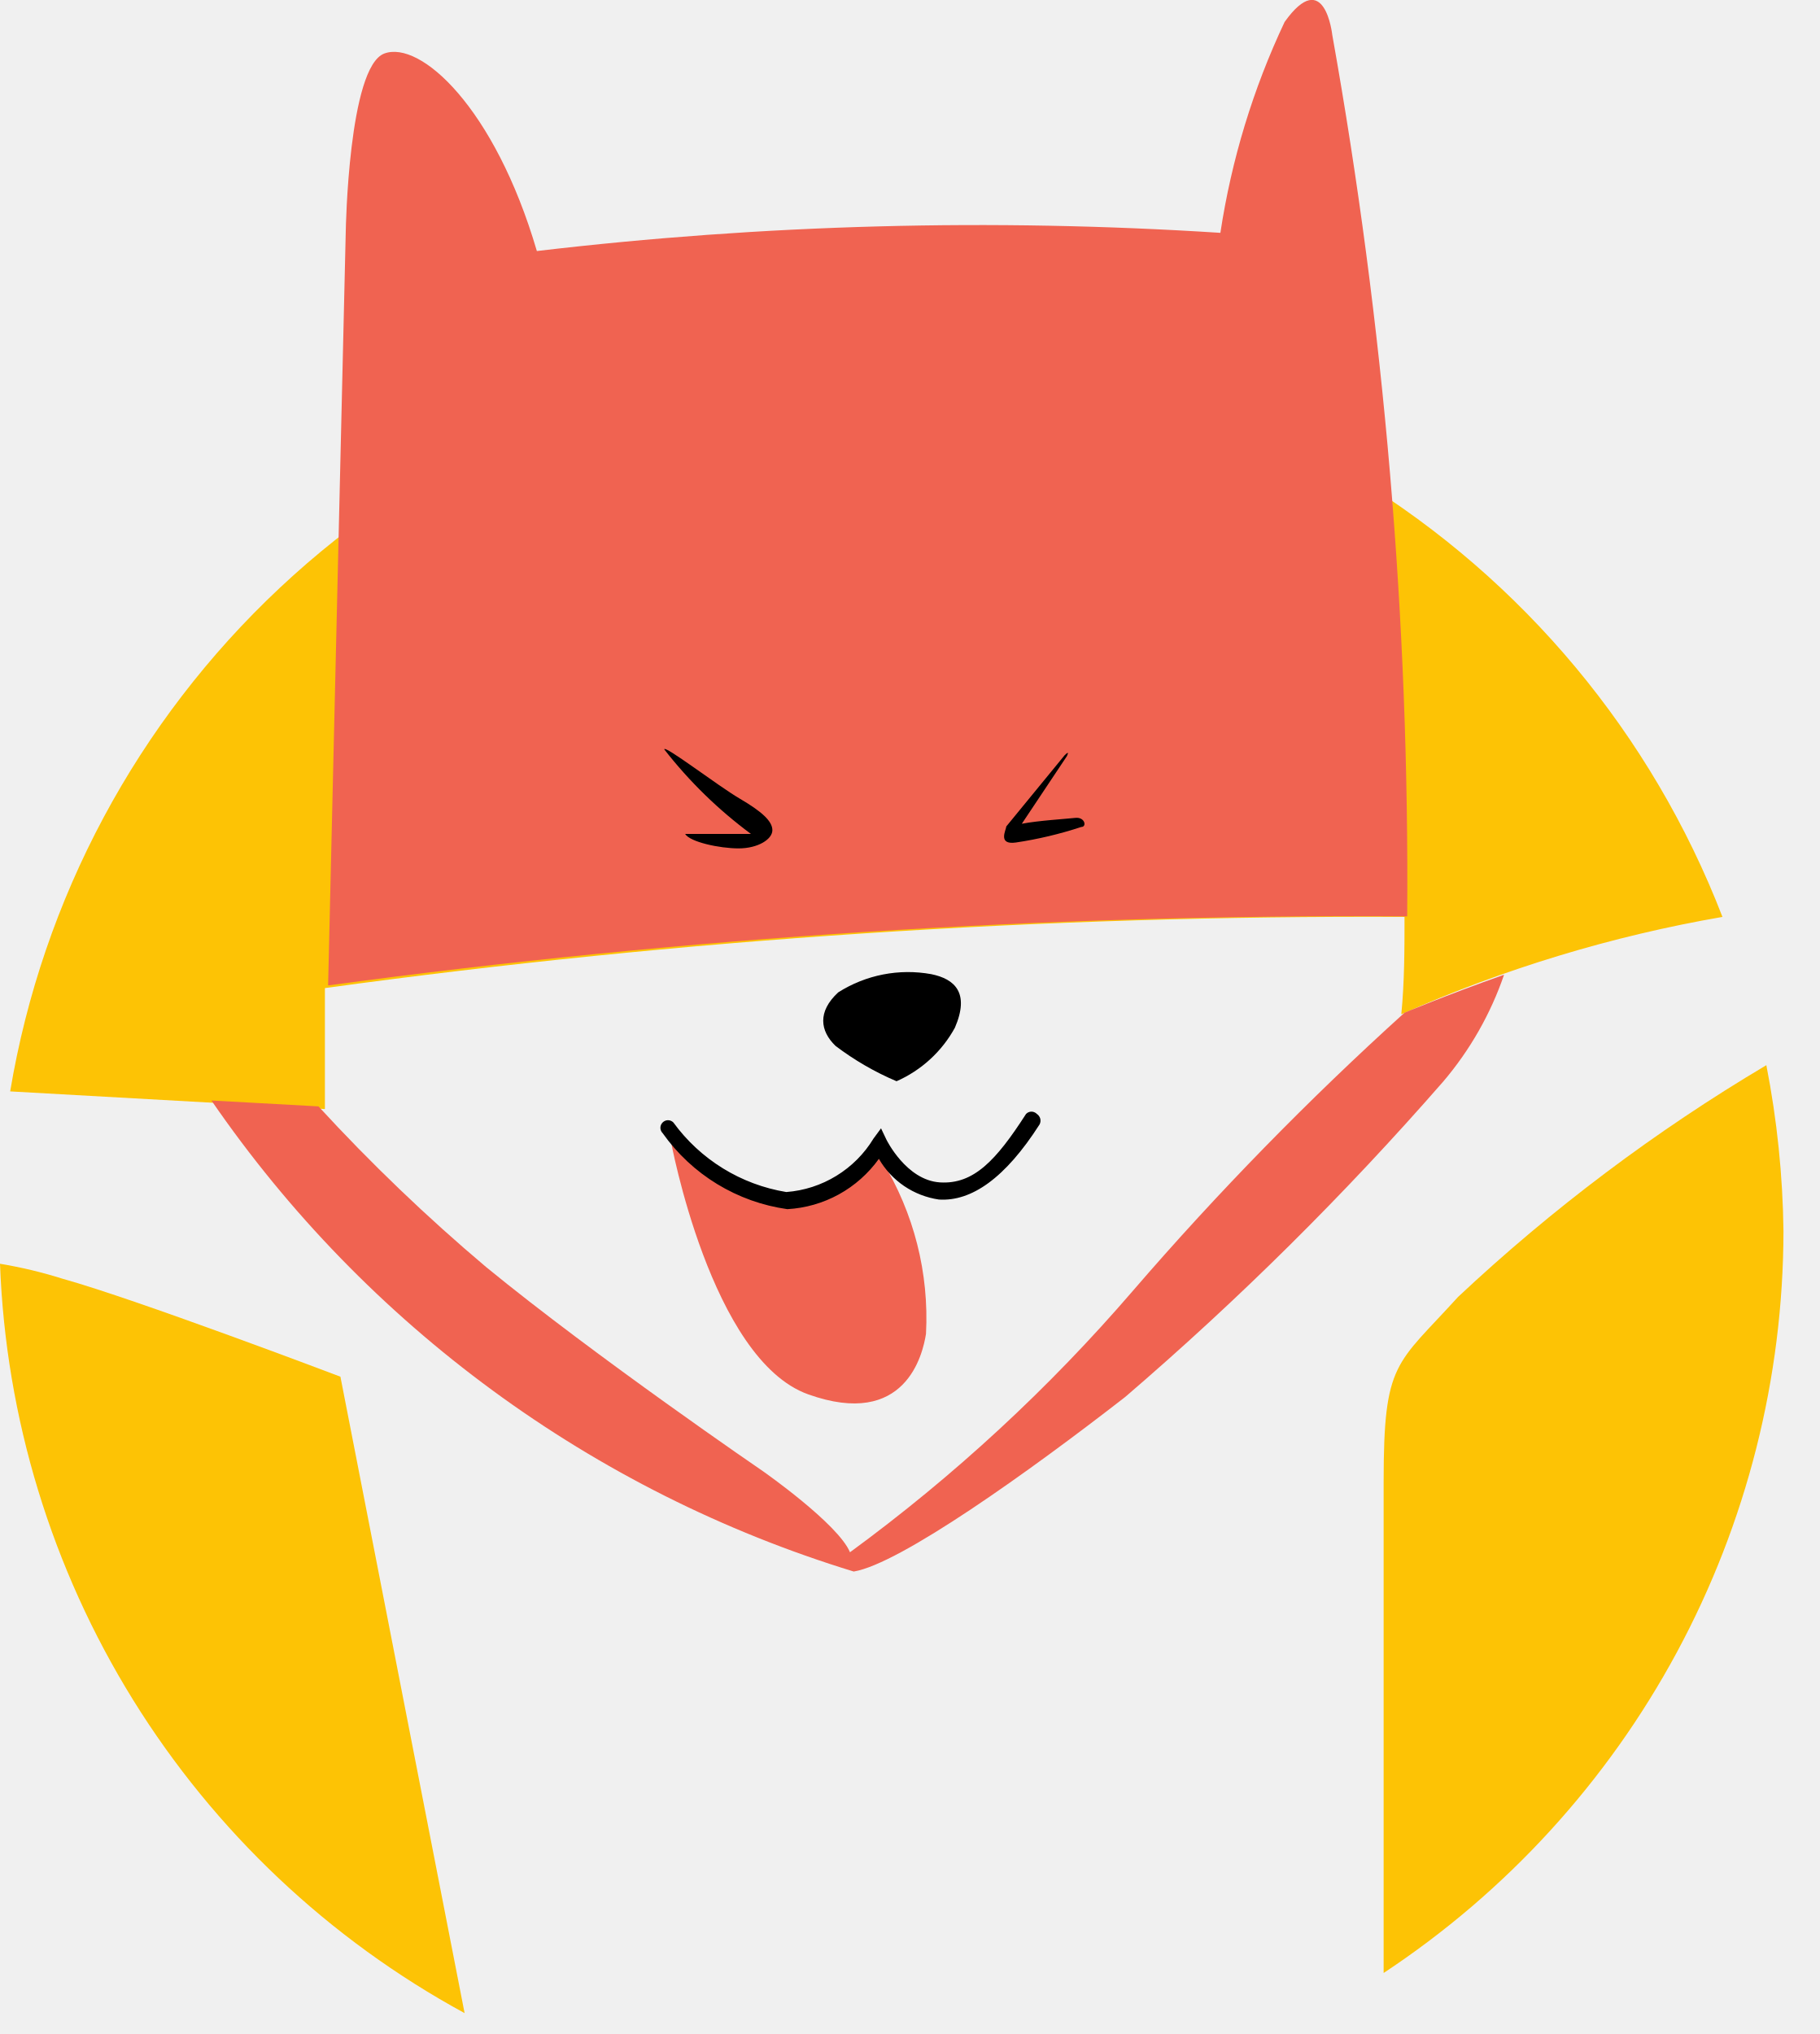
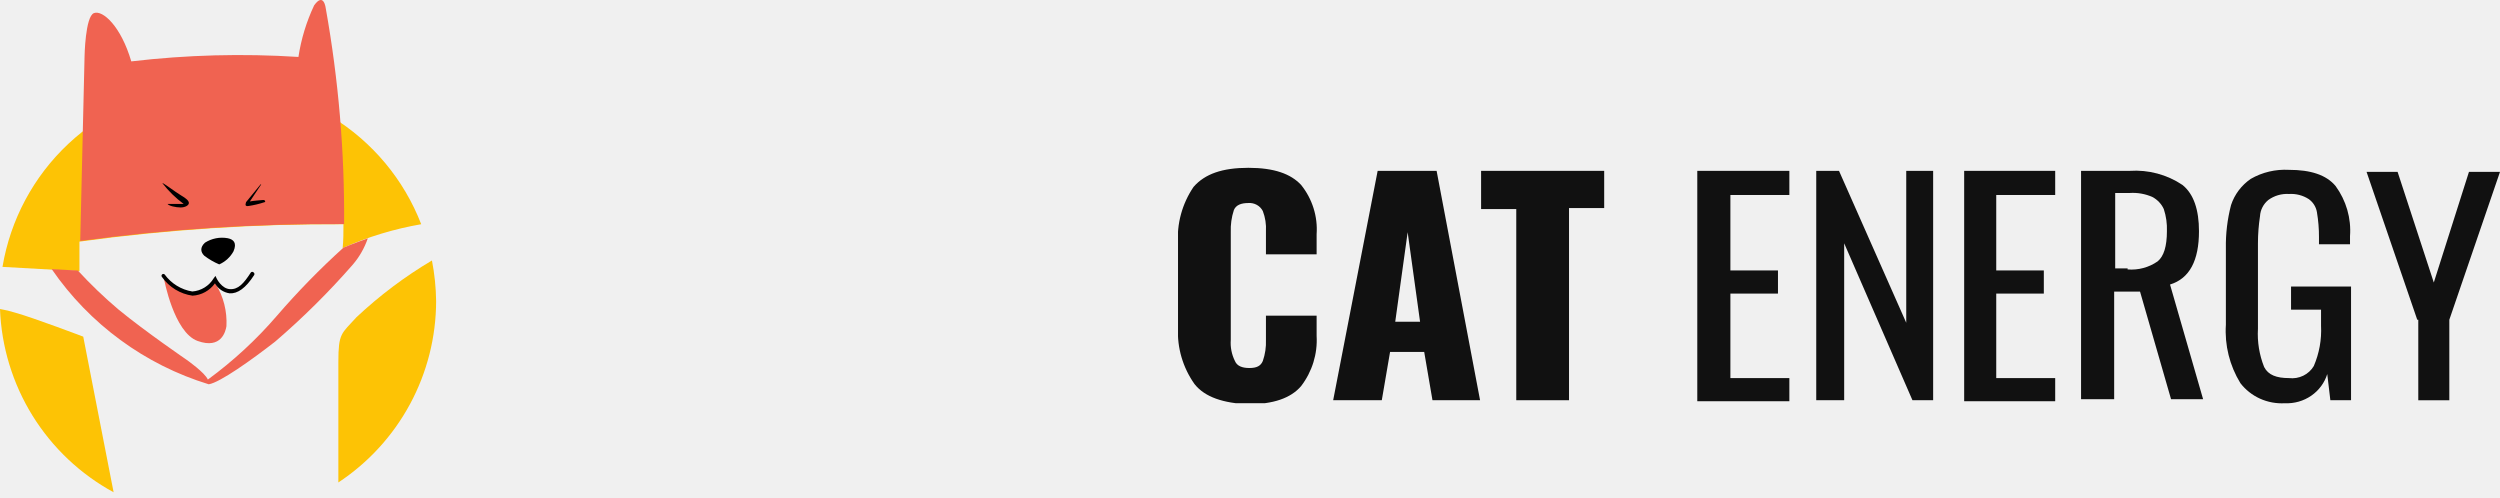
- <svg xmlns="http://www.w3.org/2000/svg" width="34" height="38" viewBox="0 0 34 38" fill="none">
-   <g clip-path="url(#clip0_153_267)">
-     <path d="M6.07 20.72V18.46C12.754 17.542 19.494 17.098 26.24 17.13C26.24 17.73 26.24 18.34 26.18 18.95C28.098 18.099 30.113 17.488 32.18 17.13C30.863 13.722 28.462 10.841 25.347 8.931C22.232 7.021 18.576 6.186 14.941 6.557C11.306 6.927 7.894 8.482 5.229 10.981C2.563 13.48 0.793 16.786 0.19 20.39L6.07 20.72Z" fill="#FDC305" />
+ <svg xmlns="http://www.w3.org/2000/svg" width="191" height="38" viewBox="0 0 191 38" fill="none">
+   <g clip-path="url(#clip0_12_28)">
+     <path d="M6.07 20.72V18.46C12.754 17.542 19.494 17.098 26.24 17.13C26.24 17.73 26.24 18.34 26.18 18.95C28.098 18.099 30.113 17.488 32.18 17.13C30.863 13.722 28.462 10.841 25.347 8.931C22.233 7.021 18.576 6.186 14.941 6.557C11.306 6.927 7.894 8.482 5.229 10.981C2.563 13.48 0.793 16.786 0.19 20.39L6.07 20.72Z" fill="#FDC305" />
    <path d="M27.24 24.23C26.08 25.51 25.85 25.43 25.85 27.68C25.85 28.59 25.85 32.58 25.85 36.86C28.142 35.346 30.024 33.288 31.328 30.869C32.632 28.451 33.316 25.747 33.32 23C33.307 21.959 33.2 20.922 33 19.9C30.928 21.13 28.997 22.581 27.24 24.23Z" fill="#FDC305" />
    <path d="M6.36 25.72C6.36 25.72 2.57 24.28 1.17 23.89C0.787 23.769 0.396 23.676 0 23.61C0.108 26.496 0.966 29.304 2.487 31.759C4.009 34.213 6.143 36.23 8.68 37.61L6.36 25.72Z" fill="#FDC305" />
-     <path d="M26.29 17.12C26.331 11.599 25.862 6.085 24.89 0.65C24.89 0.65 24.75 -0.64 24 0.41C23.411 1.658 23.007 2.985 22.8 4.35C18.542 4.076 14.268 4.19 10.03 4.69C9.24 2 7.85 0.75 7.18 1C6.51 1.25 6.46 4.31 6.46 4.31L6.13 18.41C12.811 17.506 19.548 17.075 26.29 17.12Z" fill="#F06351" />
-     <path d="M12.41 14C12.41 13.91 13.41 14.68 13.82 14.92C14.23 15.16 14.43 15.34 14.43 15.51C14.43 15.68 14.16 15.85 13.8 15.85C13.44 15.85 12.89 15.73 12.8 15.58H13.74H14.03C13.421 15.129 12.876 14.598 12.41 14Z" fill="black" />
+     <path d="M26.29 17.12C26.331 11.599 25.862 6.085 24.89 0.65C24.89 0.65 24.75 -0.64 24 0.41C23.411 1.658 23.007 2.985 22.8 4.35C18.542 4.076 14.268 4.19 10.03 4.69C9.24 2 7.85 0.75 7.18 1C6.51 1.25 6.46 4.31 6.46 4.31L6.13 18.41C12.811 17.506 19.548 17.075 26.29 17.12V17.12Z" fill="#F06351" />
+     <path d="M12.41 14C12.41 13.91 13.41 14.68 13.82 14.92C14.23 15.16 14.43 15.34 14.43 15.51C14.43 15.68 14.16 15.85 13.8 15.85C13.44 15.85 12.89 15.73 12.8 15.58H13.74H14.03C13.421 15.129 12.876 14.598 12.41 14V14Z" fill="black" />
    <path d="M19.89 14.11L18.8 15.44C18.8 15.5 18.63 15.79 18.98 15.74C19.394 15.678 19.802 15.581 20.2 15.45C20.31 15.45 20.27 15.26 20.09 15.28C19.91 15.3 19.4 15.33 19.09 15.39L19.93 14.13C19.93 14.13 20 14 19.89 14.11Z" fill="black" />
-     <path d="M16.75 20.2C17.213 19.996 17.597 19.644 17.84 19.2C18.12 18.55 17.84 18.29 17.4 18.2C16.798 18.09 16.177 18.212 15.66 18.54C15.27 18.9 15.32 19.26 15.61 19.54C15.961 19.806 16.344 20.028 16.75 20.2Z" fill="black" />
+     <path d="M16.75 20.2C17.213 19.996 17.597 19.644 17.84 19.2C18.12 18.55 17.84 18.29 17.4 18.2C16.798 18.09 16.177 18.212 15.66 18.54C15.27 18.9 15.32 19.26 15.61 19.54C15.961 19.806 16.344 20.028 16.75 20.2V20.2Z" fill="black" />
    <path d="M16.35 21.45C16.238 21.678 16.082 21.883 15.89 22.05C15.605 22.279 15.255 22.412 14.89 22.43C14.364 22.472 13.841 22.319 13.42 22C13.222 21.881 13.044 21.732 12.89 21.56C12.79 21.449 12.667 21.36 12.53 21.3C12.53 21.3 13.28 25.4 15.1 26.05C16.92 26.7 17.24 25.3 17.3 24.92C17.36 23.785 17.074 22.659 16.48 21.69C16.46 21.38 16.45 21.58 16.35 21.45Z" fill="#F06351" />
-     <path d="M14.71 22.59C14.245 22.525 13.799 22.365 13.398 22.121C12.998 21.877 12.651 21.553 12.38 21.17C12.367 21.157 12.356 21.141 12.349 21.124C12.342 21.107 12.338 21.089 12.338 21.07C12.338 21.051 12.342 21.033 12.349 21.016C12.356 20.999 12.367 20.983 12.38 20.97C12.393 20.957 12.409 20.946 12.426 20.939C12.443 20.932 12.461 20.928 12.48 20.928C12.499 20.928 12.517 20.932 12.534 20.939C12.551 20.946 12.567 20.957 12.58 20.97C13.085 21.664 13.843 22.131 14.69 22.27C15.022 22.245 15.343 22.141 15.626 21.967C15.91 21.793 16.148 21.554 16.32 21.27L16.46 21.08L16.56 21.29C16.56 21.29 16.93 22.05 17.56 22.09C18.19 22.13 18.61 21.68 19.17 20.81C19.183 20.797 19.199 20.786 19.216 20.779C19.233 20.772 19.251 20.768 19.27 20.768C19.289 20.768 19.307 20.772 19.324 20.779C19.341 20.786 19.357 20.797 19.37 20.81C19.402 20.831 19.425 20.863 19.435 20.9C19.444 20.937 19.439 20.977 19.42 21.01C18.78 22.01 18.15 22.45 17.54 22.41C17.308 22.376 17.087 22.29 16.893 22.159C16.699 22.027 16.537 21.853 16.42 21.65C16.223 21.924 15.968 22.151 15.672 22.314C15.376 22.477 15.047 22.571 14.71 22.59Z" fill="black" />
+     <path d="M14.71 22.59C14.245 22.525 13.799 22.365 13.398 22.121C12.998 21.877 12.651 21.553 12.38 21.17C12.367 21.157 12.356 21.141 12.349 21.124C12.342 21.107 12.338 21.089 12.338 21.07C12.338 21.051 12.342 21.033 12.349 21.016C12.356 20.999 12.367 20.983 12.38 20.97C12.393 20.957 12.409 20.946 12.426 20.939C12.443 20.932 12.461 20.928 12.48 20.928C12.499 20.928 12.517 20.932 12.534 20.939C12.551 20.946 12.567 20.957 12.58 20.97C13.085 21.664 13.843 22.131 14.69 22.27V22.27C15.022 22.245 15.343 22.141 15.626 21.967C15.91 21.793 16.148 21.554 16.32 21.27L16.46 21.08L16.56 21.29C16.56 21.29 16.93 22.05 17.56 22.09C18.19 22.13 18.61 21.68 19.17 20.81C19.183 20.797 19.199 20.786 19.216 20.779C19.233 20.772 19.251 20.768 19.27 20.768C19.289 20.768 19.307 20.772 19.324 20.779C19.341 20.786 19.357 20.797 19.37 20.81C19.402 20.831 19.425 20.863 19.435 20.9C19.444 20.937 19.439 20.977 19.42 21.01C18.78 22.01 18.15 22.45 17.54 22.41C17.308 22.376 17.087 22.29 16.893 22.159C16.699 22.027 16.537 21.853 16.42 21.65C16.223 21.924 15.968 22.151 15.672 22.314C15.376 22.477 15.047 22.571 14.71 22.59V22.59Z" fill="black" />
    <path d="M26.24 18.92C24.445 20.544 22.751 22.277 21.17 24.11C19.599 25.936 17.824 27.577 15.88 29C15.66 28.47 14.26 27.49 14.26 27.49C14.26 27.49 11.13 25.35 9.08 23.67C7.974 22.737 6.929 21.735 5.95 20.67L3.95 20.56C6.84 24.765 11.07 27.868 15.95 29.36C16.81 29.22 19.22 27.5 21.02 26.1C23.139 24.282 25.124 22.313 26.96 20.21C27.462 19.621 27.849 18.942 28.1 18.21C27 18.6 26.24 18.92 26.24 18.92Z" fill="#F06351" />
  </g>
+   <g clip-path="url(#clip1_12_28)">
+     <path d="M91.264 29.346C90.37 28.085 89.925 26.573 90 25.042V18.662C89.892 17.115 90.308 15.576 91.186 14.281C92.055 13.282 93.398 12.821 95.374 12.821C97.35 12.821 98.614 13.282 99.404 14.127C100.263 15.198 100.685 16.539 100.59 17.894V19.431H96.718V17.663C96.749 17.14 96.668 16.617 96.48 16.126C96.38 15.928 96.221 15.763 96.024 15.654C95.827 15.544 95.6 15.494 95.374 15.511C94.821 15.511 94.426 15.665 94.268 16.049C94.089 16.595 94.009 17.167 94.031 17.74V25.964C93.989 26.52 94.098 27.076 94.347 27.578C94.505 27.962 94.9 28.116 95.453 28.116C96.006 28.116 96.322 27.962 96.48 27.578C96.66 27.059 96.74 26.512 96.718 25.964V24.119H100.59V25.657C100.67 27.033 100.251 28.393 99.404 29.5C98.614 30.422 97.271 30.883 95.374 30.883C93.477 30.806 92.055 30.345 91.264 29.346Z" fill="#111111" />
+     <path d="M105.253 13.053H109.757L113.077 30.577H109.441L108.809 26.888H106.201L105.569 30.577H101.854L105.253 13.053ZM108.493 24.582L107.545 17.741L106.596 24.582H108.493Z" fill="#111111" />
+     <path d="M115.843 15.973H113.156V13.053H122.56V15.896H119.873V30.577H115.843V15.973Z" fill="#111111" />
+     <path d="M129.752 13.053H136.707V14.897H132.202V20.662H135.837V22.43H132.202V28.886H136.707V30.654H129.673V13.053H129.752Z" fill="#111111" />
+     <path d="M138.761 13.053H140.5L145.637 24.659V13.053H147.692V30.577H146.111L140.895 18.587V30.577H138.761V13.053Z" fill="#111111" />
+     <path d="M150.063 13.053H157.017V14.897H152.513V20.662H156.148V22.43H152.513V28.886H157.017V30.654H150.063V13.053Z" fill="#111111" />
+     <path d="M159.072 13.053H162.707C164.137 12.957 165.559 13.336 166.738 14.129C167.607 14.821 168.002 16.05 168.002 17.665C168.002 19.893 167.291 21.277 165.79 21.738L168.318 30.5H165.869L163.498 22.276H161.522V30.5H158.993V13.053H159.072ZM162.549 20.585C163.364 20.651 164.176 20.433 164.841 19.97C165.315 19.586 165.552 18.817 165.552 17.665C165.574 17.092 165.494 16.52 165.315 15.974C165.137 15.582 164.832 15.258 164.446 15.051C163.902 14.81 163.304 14.704 162.707 14.744H161.601V20.508H162.549V20.585Z" fill="#111111" />
+     <path d="M171.164 29.27C170.342 27.926 169.956 26.373 170.057 24.812V18.971C170.038 17.857 170.171 16.746 170.452 15.666C170.717 14.859 171.244 14.158 171.954 13.668C172.836 13.159 173.854 12.919 174.878 12.976C176.538 12.976 177.723 13.36 178.434 14.206C179.252 15.322 179.644 16.681 179.541 18.049V18.663H177.17V18.125C177.173 17.482 177.12 16.839 177.012 16.204C176.945 15.803 176.718 15.443 176.379 15.205C175.935 14.921 175.408 14.786 174.878 14.82C174.311 14.785 173.75 14.949 173.297 15.281C173.111 15.434 172.959 15.621 172.851 15.833C172.742 16.044 172.679 16.275 172.665 16.511C172.561 17.198 172.508 17.892 172.507 18.587V25.12C172.449 26.115 172.61 27.111 172.981 28.041C173.297 28.655 173.93 28.886 174.878 28.886C175.252 28.931 175.632 28.868 175.97 28.704C176.307 28.54 176.587 28.282 176.775 27.964C177.192 26.992 177.381 25.941 177.328 24.889V23.659H175.036V21.892H179.62V30.577H178.039L177.802 28.578C177.595 29.248 177.163 29.831 176.576 30.235C175.989 30.639 175.28 30.84 174.562 30.808C173.909 30.845 173.256 30.724 172.663 30.456C172.07 30.187 171.555 29.78 171.164 29.27V29.27Z" fill="#111111" />
+     <path d="M184.678 24.429L180.805 13.131H183.176L185.942 21.585L188.629 13.131H191L187.128 24.429V30.578H184.757V24.429H184.678Z" fill="#111111" />
+   </g>
  <defs>
-     <clipPath id="clip0_153_267">
+     <clipPath id="clip0_12_28">
      <rect width="33.32" height="37.61" fill="white" />
+     </clipPath>
+     <clipPath id="clip1_12_28">
+       <rect width="101" height="17.985" fill="white" transform="translate(90 12.8209)" />
    </clipPath>
  </defs>
</svg>
